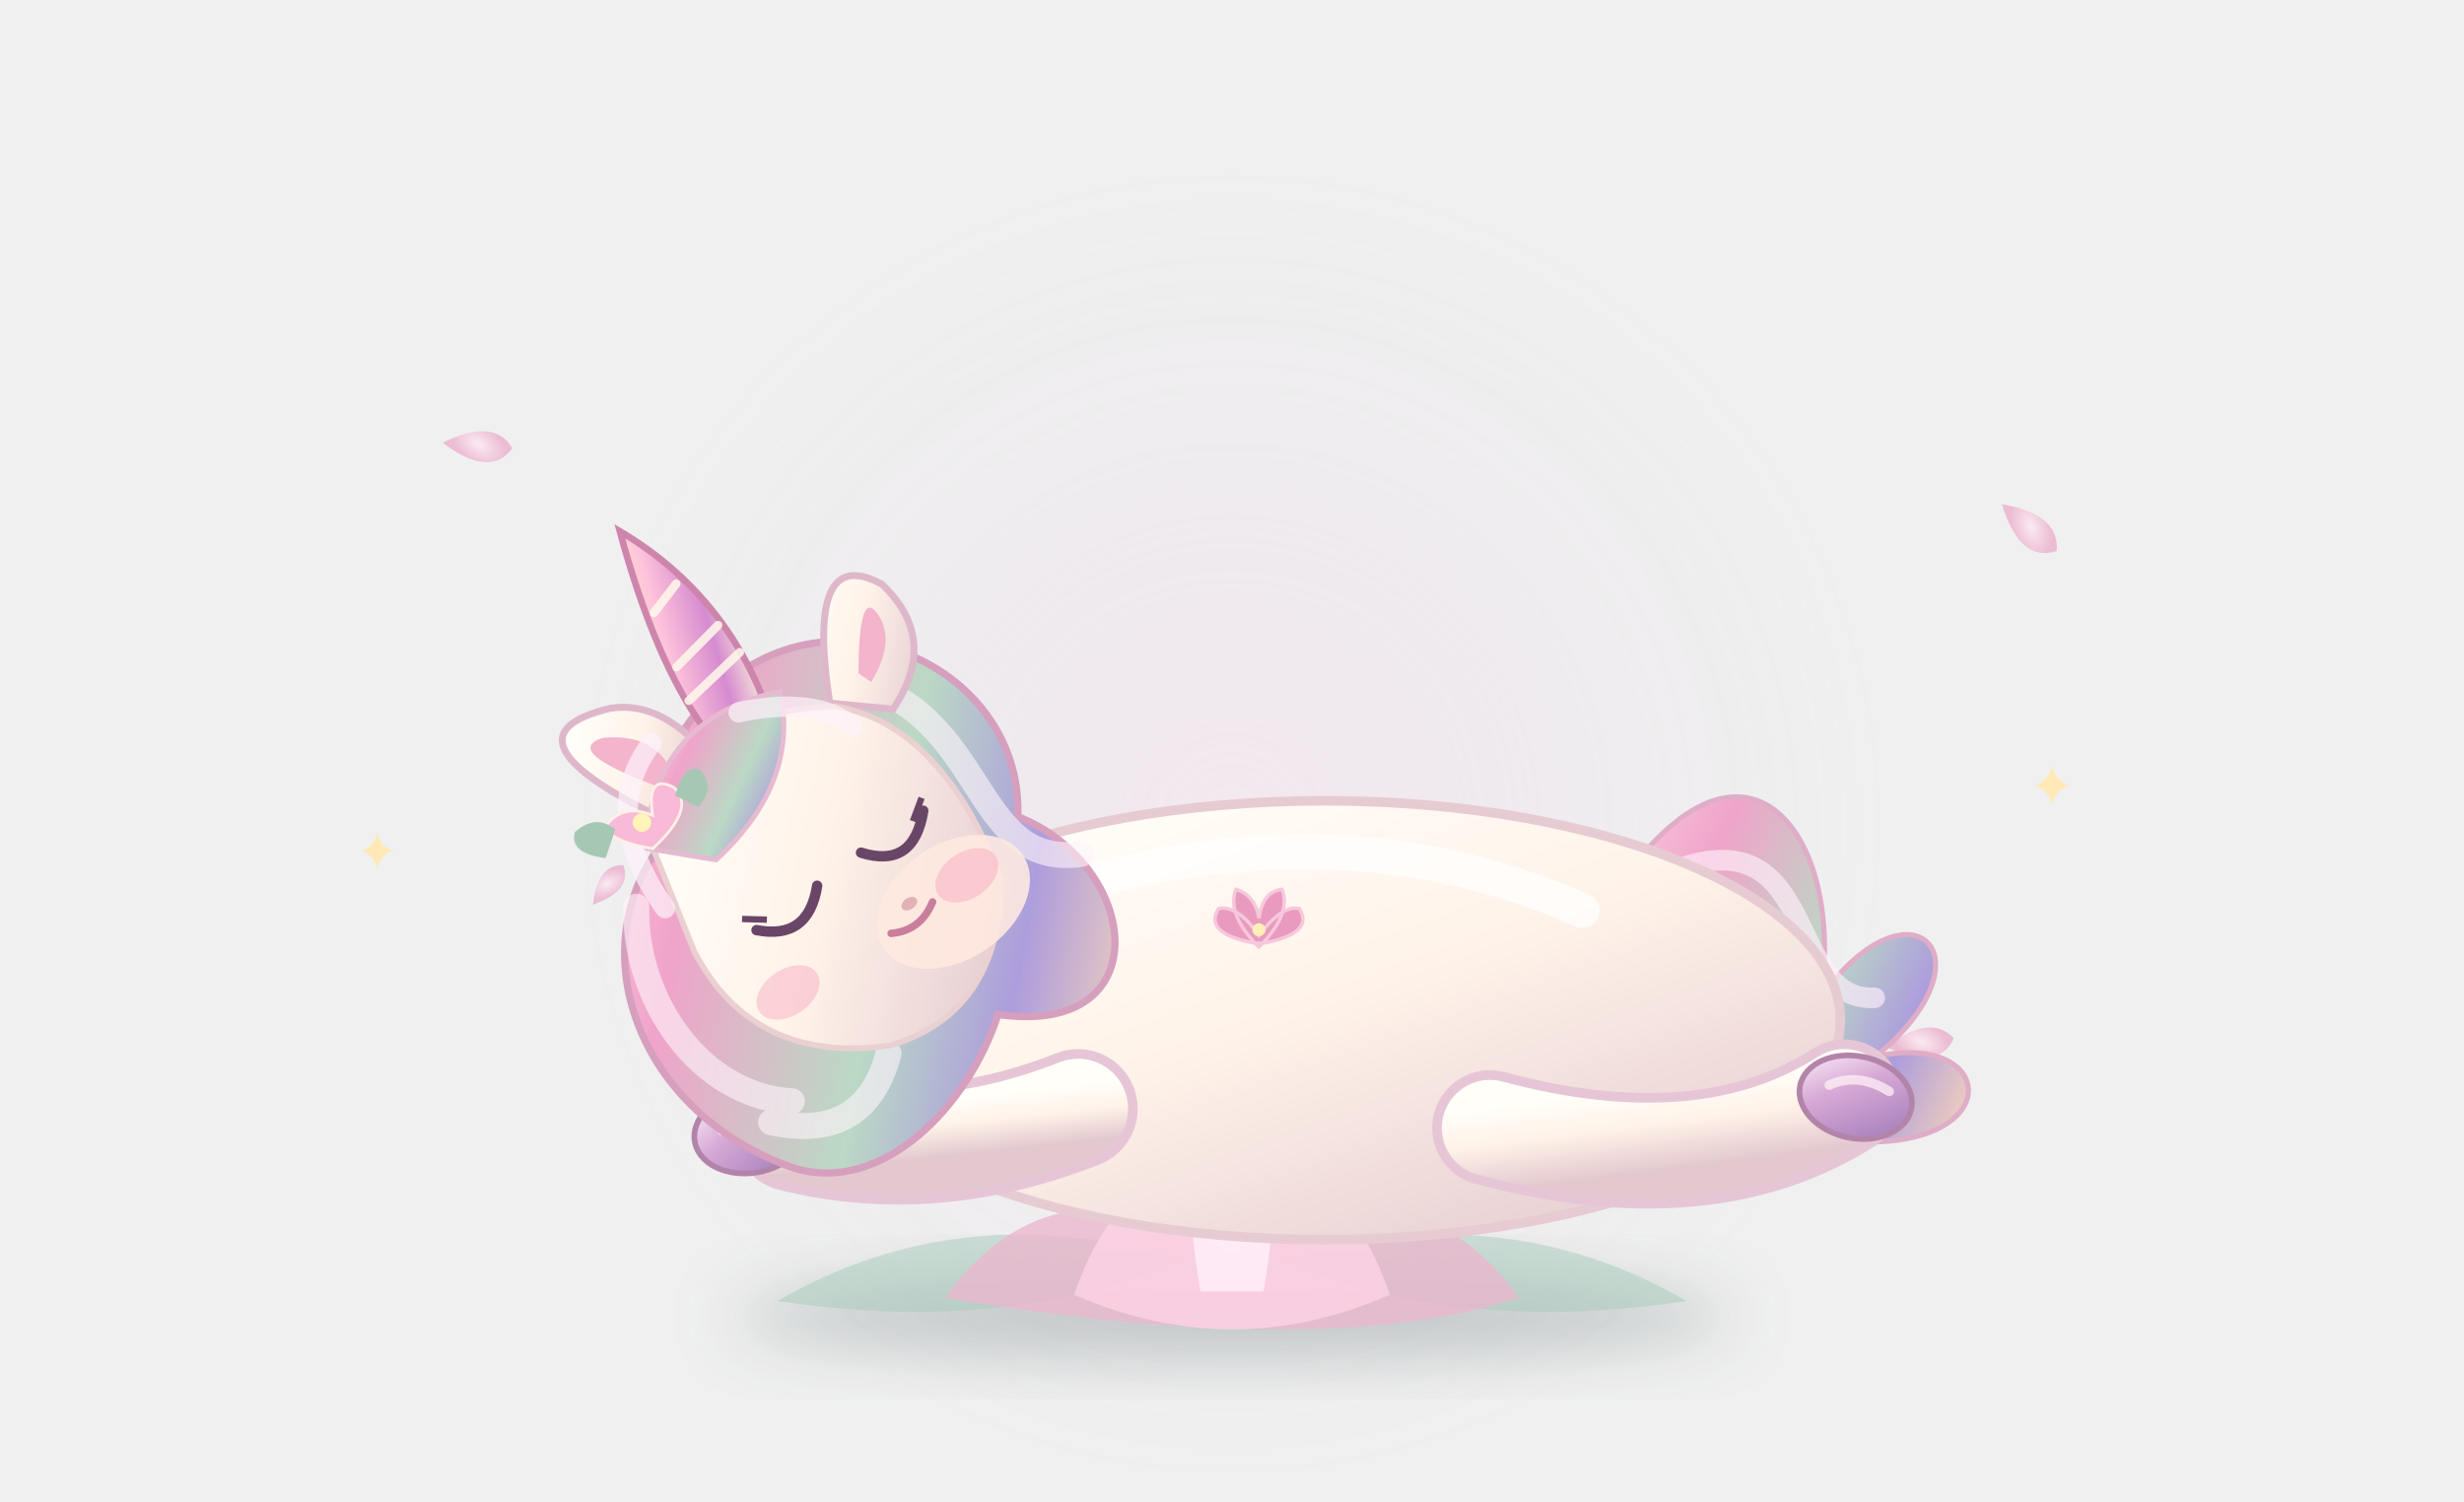
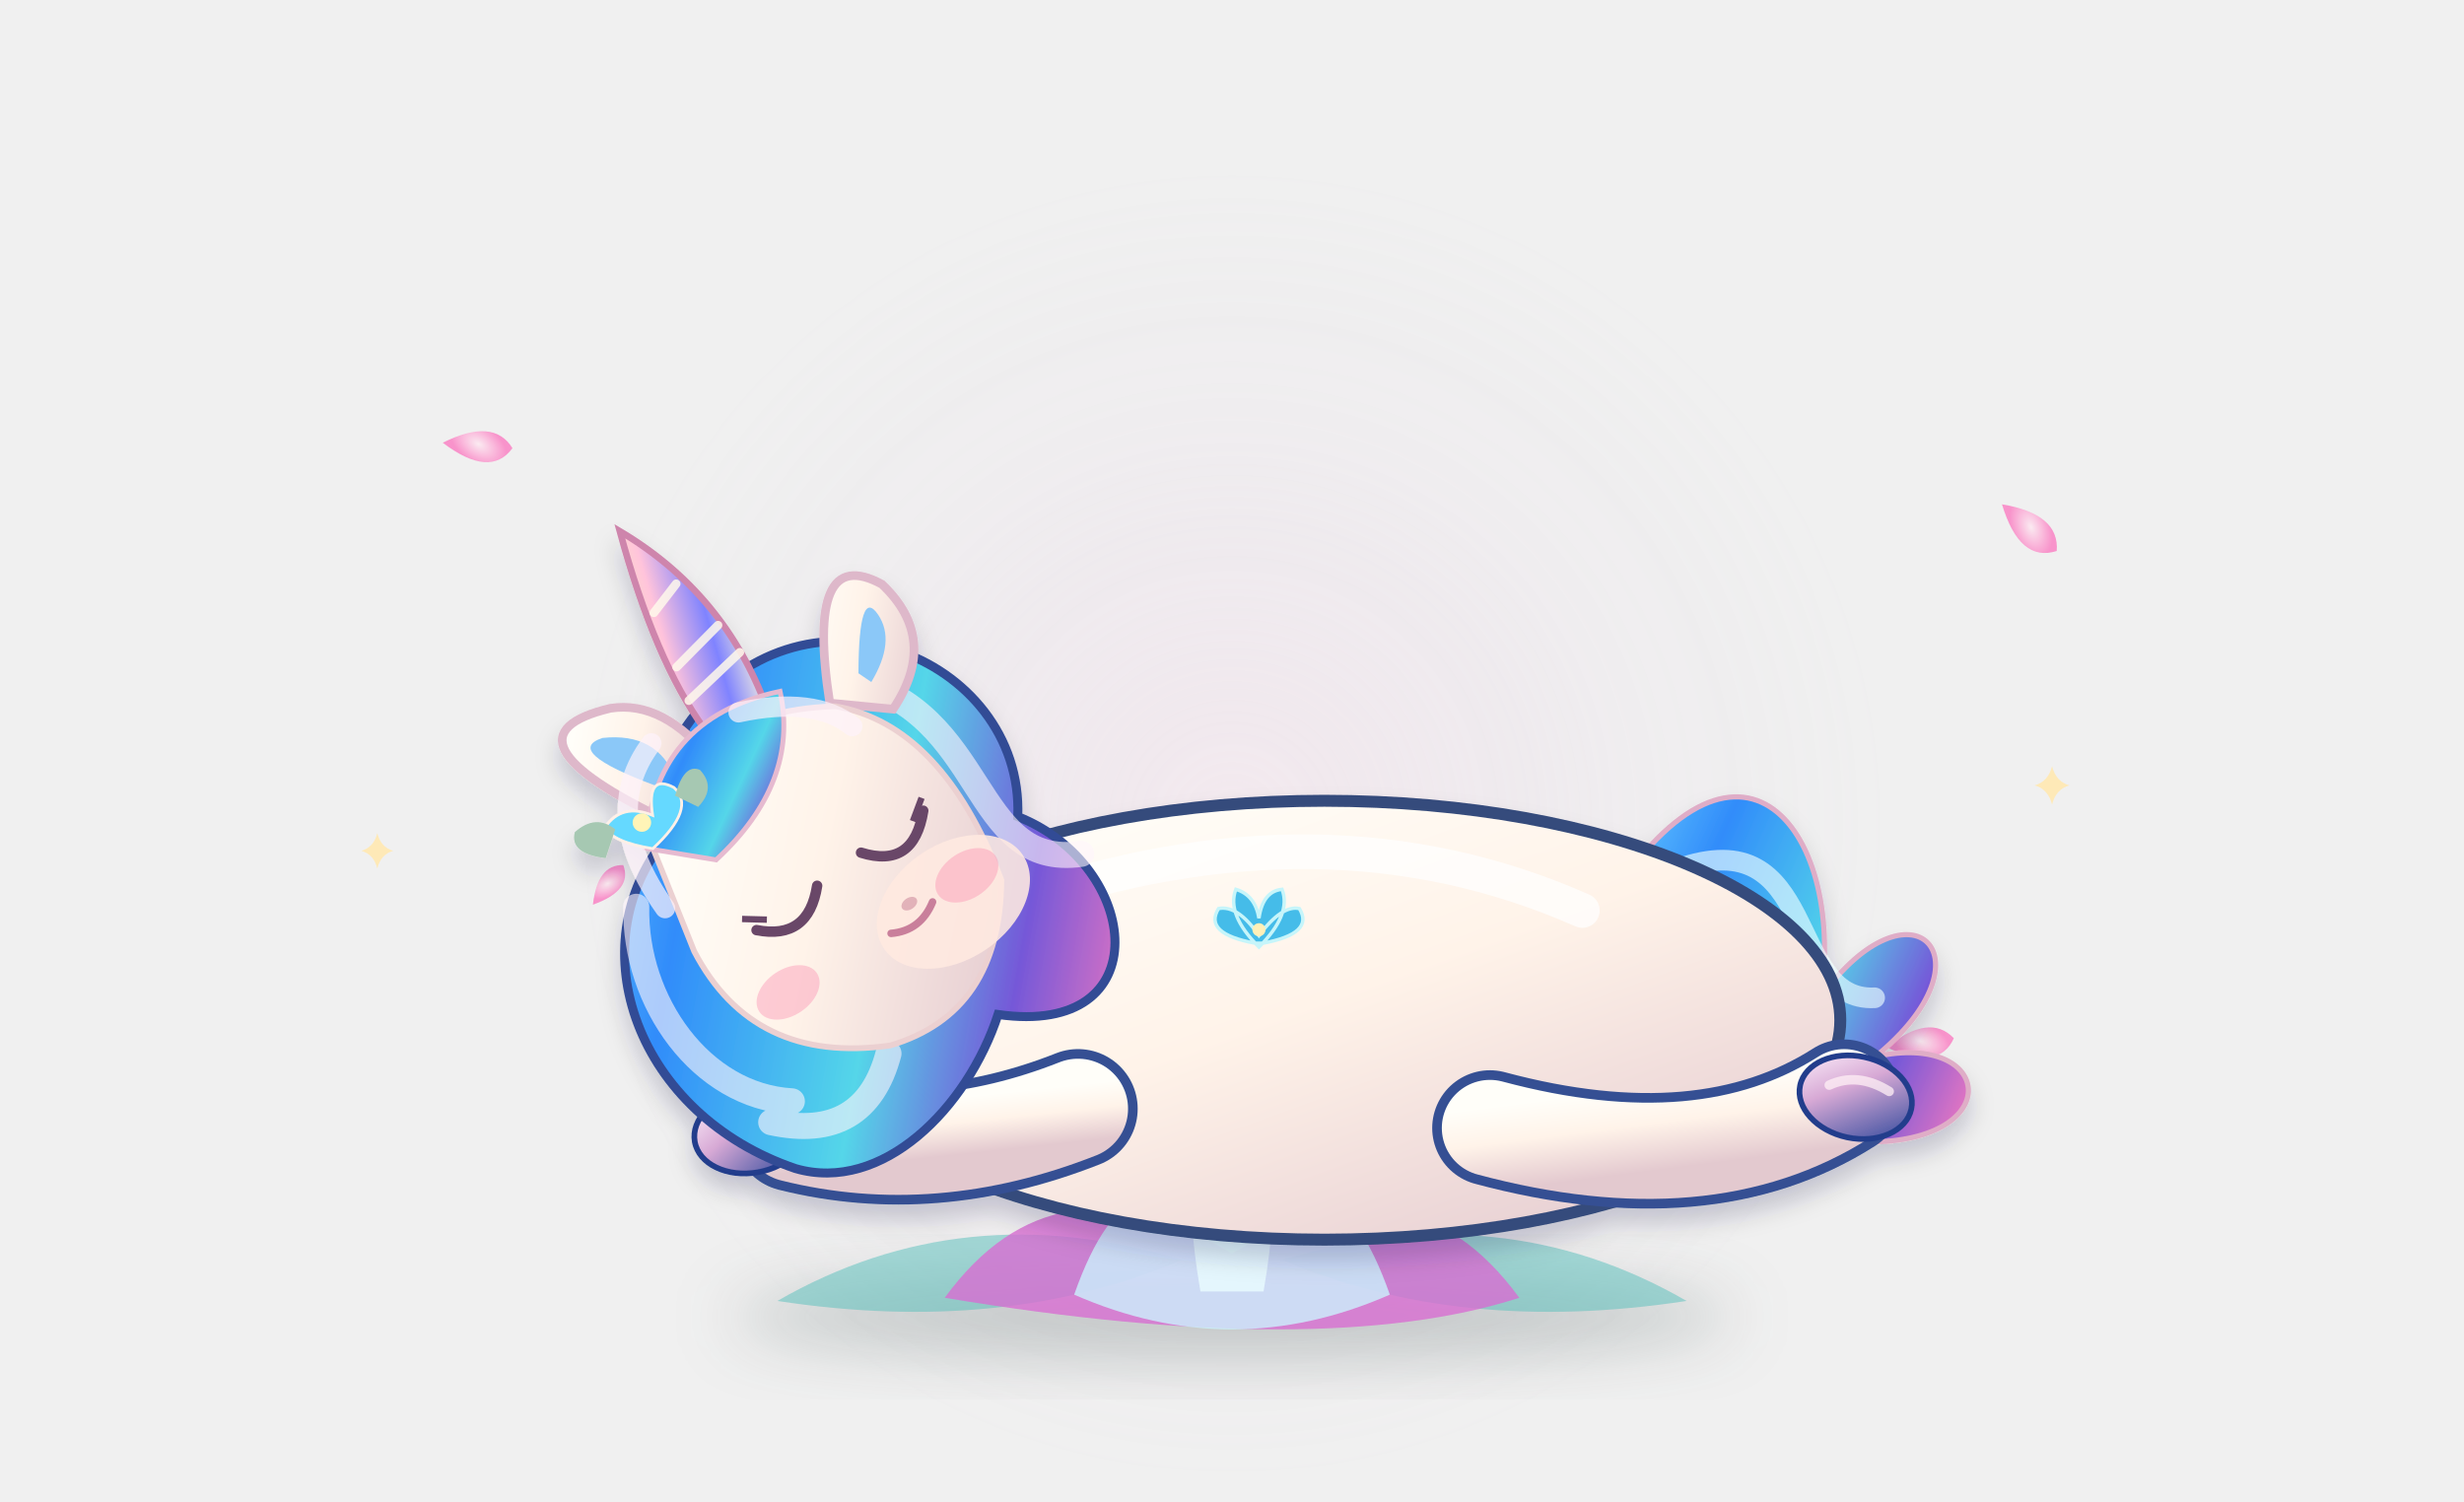
<svg xmlns="http://www.w3.org/2000/svg" viewBox="0 0 640 390" width="640" height="390" role="img" aria-label="Zenicorn: Soft landing">
  <defs>
    <linearGradient id="coat" x1=".12" y1=".08" x2=".9" y2="1">
      <stop stop-color="#fffef9" />
      <stop offset=".44" stop-color="#fff3e9" />
      <stop offset="1" stop-color="#e3c9cf" />
    </linearGradient>
    <linearGradient id="mane" x1="0" y1="0" x2="1" y2="1">
-       <stop stop-color="#ffd4e3" />
-       <stop offset=".28" stop-color="#efa4c9" />
-       <stop offset=".58" stop-color="#bbd9c5" />
-       <stop offset=".79" stop-color="#ad9ddc" />
-       <stop offset="1" stop-color="#fad6b9" />
+       <stop stop-color="#75ddff" />
+       <stop offset=".28" stop-color="#318cfa" />
+       <stop offset=".58" stop-color="#54d6e9" />
+       <stop offset=".79" stop-color="#7558d8" />
+       <stop offset="1" stop-color="#fa7bbd" />
    </linearGradient>
    <linearGradient id="silk" x1="0" y1="0" x2=".9" y2="1">
      <stop stop-color="#fff4fd" />
      <stop offset=".42" stop-color="#d7a9d5" />
-       <stop offset="1" stop-color="#a17cbb" />
+       <stop offset="1" stop-color="#364c9e" />
    </linearGradient>
    <linearGradient id="horn" x1="0" y1="0" x2="1" y2="1">
      <stop stop-color="#fff6bb" />
      <stop offset=".36" stop-color="#ffc3db" />
-       <stop offset=".7" stop-color="#d58bd0" />
+       <stop offset=".7" stop-color="#7f83ff" />
      <stop offset="1" stop-color="#fff9dc" />
    </linearGradient>
    <linearGradient id="iris" x1="0" y1="0" x2="1" y2="1">
      <stop stop-color="#8660aa" />
      <stop offset=".7" stop-color="#4c417e" />
      <stop offset="1" stop-color="#30275b" />
    </linearGradient>
    <radialGradient id="glow">
      <stop stop-color="#ffcde8" stop-opacity=".55" />
      <stop offset=".57" stop-color="#dfaddb" stop-opacity=".15" />
      <stop offset="1" stop-color="#d2bdde" stop-opacity="0" />
    </radialGradient>
    <radialGradient id="petal">
      <stop stop-color="#ffe7f1" />
-       <stop offset="1" stop-color="#e9a4c7" />
+       <stop offset="1" stop-color="#fb6bba" />
    </radialGradient>
    <filter id="shadow" x="-50%" y="-50%" width="200%" height="200%">
      <feGaussianBlur stdDeviation="10" />
    </filter>
    <filter id="haze" x="-50%" y="-50%" width="200%" height="200%">
      <feGaussianBlur stdDeviation="4" />
    </filter>
  </defs>
  <circle cx="320" cy="214" r="170" fill="url(#glow)" opacity="0.36" />
  <g transform="translate(320 333) rotate(0) scale(0.82)">
    <ellipse cx="0" cy="11" rx="159" ry="13" fill="#354a49" opacity=".25" filter="url(#shadow)" />
-     <path d="M-144 6Q-85-28-16-7Q-72 17-144 6Z" fill="#a6cbbb" opacity=".5" />
-     <path d="M144 6Q85-28 16-7Q72 17 144 6Z" fill="#a6cbbb" opacity=".5" />
-     <path d="M-91 5Q-56-43 0-9Q56-43 91 5Q29 25-91 5Z" fill="#eab7cd" opacity=".78" />
-     <path d="M-50 4Q-31-50 0-12Q31-50 50 4Q0 26-50 4Z" fill="#ffd5e6" opacity=".76" />
-     <path d="M-10 3Q-19-49 0-57Q19-49 10 3Z" fill="#fff0fa" opacity=".8" />
+     <path d="M-144 6Q-85-28-16-7Q-72 17-144 6Z" fill="#55bfbc" opacity=".5" />
+     <path d="M144 6Q85-28 16-7Q72 17 144 6Z" fill="#55bfbc" opacity=".5" />
+     <path d="M-91 5Q-56-43 0-9Q56-43 91 5Q29 25-91 5Z" fill="#d96bd2" opacity=".78" />
+     <path d="M-50 4Q-31-50 0-12Q31-50 50 4Q0 26-50 4Z" fill="#cbf7ff" opacity=".76" />
+     <path d="M-10 3Q-19-49 0-57Q19-49 10 3Z" fill="#eafcff" opacity=".8" />
  </g>
  <g transform="translate(115 115) rotate(32) scale(0.7)">
    <path d="M0 0Q11-18 23-12Q22 2 0 0Z" fill="url(#petal)" opacity=".7" />
  </g>
  <g transform="translate(520 131) rotate(68) scale(0.72)">
    <path d="M0 0Q11-18 23-12Q22 2 0 0Z" fill="url(#petal)" opacity=".7" />
  </g>
  <g transform="translate(154 235) rotate(-25) scale(0.5)">
    <path d="M0 0Q11-18 23-12Q22 2 0 0Z" fill="url(#petal)" opacity=".7" />
  </g>
  <g transform="translate(490 272) rotate(20) scale(0.68)">
    <path d="M0 0Q11-18 23-12Q22 2 0 0Z" fill="url(#petal)" opacity=".7" />
  </g>
  <g transform="translate(98 221) rotate(0) scale(0.46)">
    <path d="M0-10Q2-2 9 0Q2 2 0 10Q-2 2-9 0Q-2-2 0-10Z" fill="#ffe9b5" opacity=".95" />
  </g>
  <g transform="translate(533 204) rotate(0) scale(0.5)">
    <path d="M0-10Q2-2 9 0Q2 2 0 10Q-2 2-9 0Q-2-2 0-10Z" fill="#ffe9b5" opacity=".95" />
  </g>
-   <g class="zenicorn-character" filter="none">
+   <g class="zenicorn-character" style="filter:drop-shadow(0 4px 3px rgba(6,20,64,.18))">
    <g transform="translate(420 247) rotate(-16) scale(0.67)">
      <path d="M-6-12C72-87 99-22 71 39C118 2 141 43 85 67C132 70 125 113 73 98C19 89-1 32-6-12Z" fill="url(#mane)" stroke="#dfadc7" stroke-width="2" />
-       <path d="M31-24C90-28 57 37 91 45" fill="none" stroke="#fff0fa" stroke-width="8" stroke-linecap="round" opacity=".65" />
+       <path d="M31-24C90-28 57 37 91 45" fill="none" stroke="#eafcff" stroke-width="8" stroke-linecap="round" opacity=".65" />
      <path d="M28-5C72 36 32 73 76 91" fill="none" stroke="#9cd5c8" stroke-width="9" stroke-linecap="round" opacity=".55" />
    </g>
-     <ellipse cx="344" cy="265" rx="134" ry="57" fill="url(#coat)" stroke="#e7cbd2" stroke-width="2.5" />
+     <ellipse cx="344" cy="265" rx="134" ry="57" fill="url(#coat)" stroke="#354b7b" stroke-width="3.1" />
    <path d="M263.6 234.79Q344 206.86 411 236.5" fill="none" stroke="#fff" stroke-opacity=".72" stroke-width="9" stroke-linecap="round" />
-     <path d="M280 288Q242 303 206 294" fill="none" stroke="#e6c6d6" stroke-width="31" stroke-linecap="round" stroke-linejoin="round" />
+     <path d="M280 288Q242 303 206 294" fill="none" stroke="#345093" stroke-width="31" stroke-linecap="round" stroke-linejoin="round" />
    <path d="M280 288Q242 303 206 294" fill="none" stroke="url(#coat)" stroke-width="26" stroke-linecap="round" stroke-linejoin="round" />
-     <path d="M387 293Q443 308 479 285" fill="none" stroke="#e6c6d6" stroke-width="30" stroke-linecap="round" stroke-linejoin="round" />
+     <path d="M387 293Q443 308 479 285" fill="none" stroke="#345093" stroke-width="30" stroke-linecap="round" stroke-linejoin="round" />
    <path d="M387 293Q443 308 479 285" fill="none" stroke="url(#coat)" stroke-width="25" stroke-linecap="round" stroke-linejoin="round" />
    <g transform="translate(195 294) rotate(-10) scale(0.82)">
-       <ellipse cx="0" cy="0" rx="18" ry="13" fill="url(#silk)" stroke="#b384aa" stroke-width="1.8" />
+       <ellipse cx="0" cy="0" rx="18" ry="13" fill="url(#silk)" stroke="#243e8c" stroke-width="1.8" />
      <path d="M-9-2Q-1-8 10-4" fill="none" stroke="#fff0f5" stroke-width="3" opacity=".75" stroke-linecap="round" />
    </g>
    <g transform="translate(482 285) rotate(12) scale(0.82)">
-       <ellipse cx="0" cy="0" rx="18" ry="13" fill="url(#silk)" stroke="#b384aa" stroke-width="1.8" />
+       <ellipse cx="0" cy="0" rx="18" ry="13" fill="url(#silk)" stroke="#243e8c" stroke-width="1.8" />
      <path d="M-9-2Q-1-8 10-4" fill="none" stroke="#fff0f5" stroke-width="3" opacity=".75" stroke-linecap="round" />
    </g>
    <g transform="translate(212 223) rotate(-34) scale(0.75)">
-       <path d="M-39-35C-86-21-101 39-66 85C-46 109-5 101 22 80C64 118 92 65 66 27C99-18 52-88-12-63Z" fill="url(#mane)" stroke="#d69fbd" stroke-width="2.5" />
+       <path d="M-39-35C-86-21-101 39-66 85C-46 109-5 101 22 80C64 118 92 65 66 27C99-18 52-88-12-63Z" fill="url(#mane)" stroke="#304b95" stroke-width="3.1" />
      <path d="M-61-21C-80 6-79 46-54 65M44-45C78-9 42 33 77 50M-64 67Q-41 91-17 70" fill="none" stroke="#fff5fc" stroke-width="9" opacity=".6" stroke-linecap="round" />
-       <path d="M-35-39Q-70-98-30-83Q-13-75-11-48Z" fill="url(#coat)" stroke="#deb8ca" stroke-width="2.4" />
-       <path d="M-32-52Q-52-80-38-76Q-21-67-25-50Z" fill="#f4b4cc" />
-       <path d="M34-42Q58-93 72-66Q78-39 51-28Z" fill="url(#coat)" stroke="#deb8ca" stroke-width="2.4" />
-       <path d="M48-45Q65-70 65-58Q65-47 50-40Z" fill="#f4b4cc" />
+       <path d="M-35-39Q-70-98-30-83Q-13-75-11-48Z" fill="url(#coat)" stroke="#deb8ca" stroke-width="3.0" />
+       <path d="M-32-52Q-52-80-38-76Q-21-67-25-50Z" fill="#8bc8f8" />
+       <path d="M34-42Q58-93 72-66Q78-39 51-28Z" fill="url(#coat)" stroke="#deb8ca" stroke-width="3.0" />
+       <path d="M48-45Q65-70 65-58Q65-47 50-40Z" fill="#8bc8f8" />
      <path d="M-7-59Q-8-88 7-132Q25-94 15-53Z" fill="url(#horn)" stroke="#ce85ac" stroke-width="2.3" />
      <path d="M-3-82L17-86M1-102L13-106M-6-70L18-74" stroke="#fff9eb" stroke-width="3" stroke-linecap="round" opacity=".85" />
      <path d="M-45-34Q-11-69 35-40Q62-14 49 42Q23 80-15 68Q-58 47-53 3Z" fill="url(#coat)" stroke="#ebd0d1" stroke-width="2" />
      <ellipse cx="31" cy="39" rx="29" ry="20" fill="#ffe9e0" opacity=".88" />
-       <ellipse cx="-34" cy="33" rx="12" ry="8" fill="#f49db9" opacity=".4" />
-       <ellipse cx="40" cy="34" rx="12" ry="8" fill="#f49db9" opacity=".4" />
+       <ellipse cx="-34" cy="33" rx="12" ry="8" fill="#fb8baf" opacity=".4" />
+       <ellipse cx="40" cy="34" rx="12" ry="8" fill="#fb8baf" opacity=".4" />
      <path d="M-31 9Q-18 22-5 8M14 7Q26 22 40 7" fill="none" stroke="#694667" stroke-width="3.6" stroke-linecap="round" />
      <path d="M-26 8l-7-5M35 8l7-5" stroke="#694667" stroke-width="2.2" />
      <path d="M7 36Q16 41 25 35" fill="none" stroke="#c97f9b" stroke-width="2.6" stroke-linecap="round" />
      <ellipse cx="18" cy="31" rx="3" ry="2" fill="#c67c91" opacity=".5" />
      <path d="M-47-36Q-20-72 22-55Q10-25-29-19Z" fill="url(#mane)" stroke="#e6bad0" stroke-width="1.7" />
      <path d="M-53-15Q-54-55-25-65M6-57Q31-47 36-31" fill="none" stroke="#fdf2fb" stroke-width="7" stroke-linecap="round" opacity=".7" />
      <g transform="translate(-45 -46) rotate(0) scale(0.64)">
-         <path d="M0 18Q-16 3-15-6Q0-12 10 3Q20-18 28-3Q32 13 0 18Z" fill="#f8bad7" stroke="#fff0e7" stroke-width="1.5" />
+         <path d="M0 18Q-16 3-15-6Q0-12 10 3Q20-18 28-3Q32 13 0 18Z" fill="#65d9ff" stroke="#fff0e7" stroke-width="1.5" />
        <circle cx="3" cy="3" r="5" fill="#fff4b7" />
        <path d="M-24 8Q-39-5-30-13Q-15-15-11-2M26 1Q40-11 45-3Q47 10 33 13" fill="#a6c8b2" />
      </g>
    </g>
    <g transform="translate(327 241) rotate(0) scale(0.5)">
-       <path d="M0 10Q-17-7-12-20Q-2-17 0-5Q2-19 12-20Q17-7 0 10ZM-2 8Q-29 3-21-10Q-11-12 0 4Q12-12 21-10Q29 3 2 8Z" fill="#e89bbf" stroke="#f7c8db" stroke-width="1.8" />
+       <path d="M0 10Q-17-7-12-20Q-2-17 0-5Q2-19 12-20Q17-7 0 10ZM-2 8Q-29 3-21-10Q-11-12 0 4Q12-12 21-10Q29 3 2 8Z" fill="#45bce9" stroke="#c6f5fa" stroke-width="1.8" />
      <circle cx="0" cy="1" r="3.4" fill="#fff0b8" />
    </g>
  </g>
</svg>
